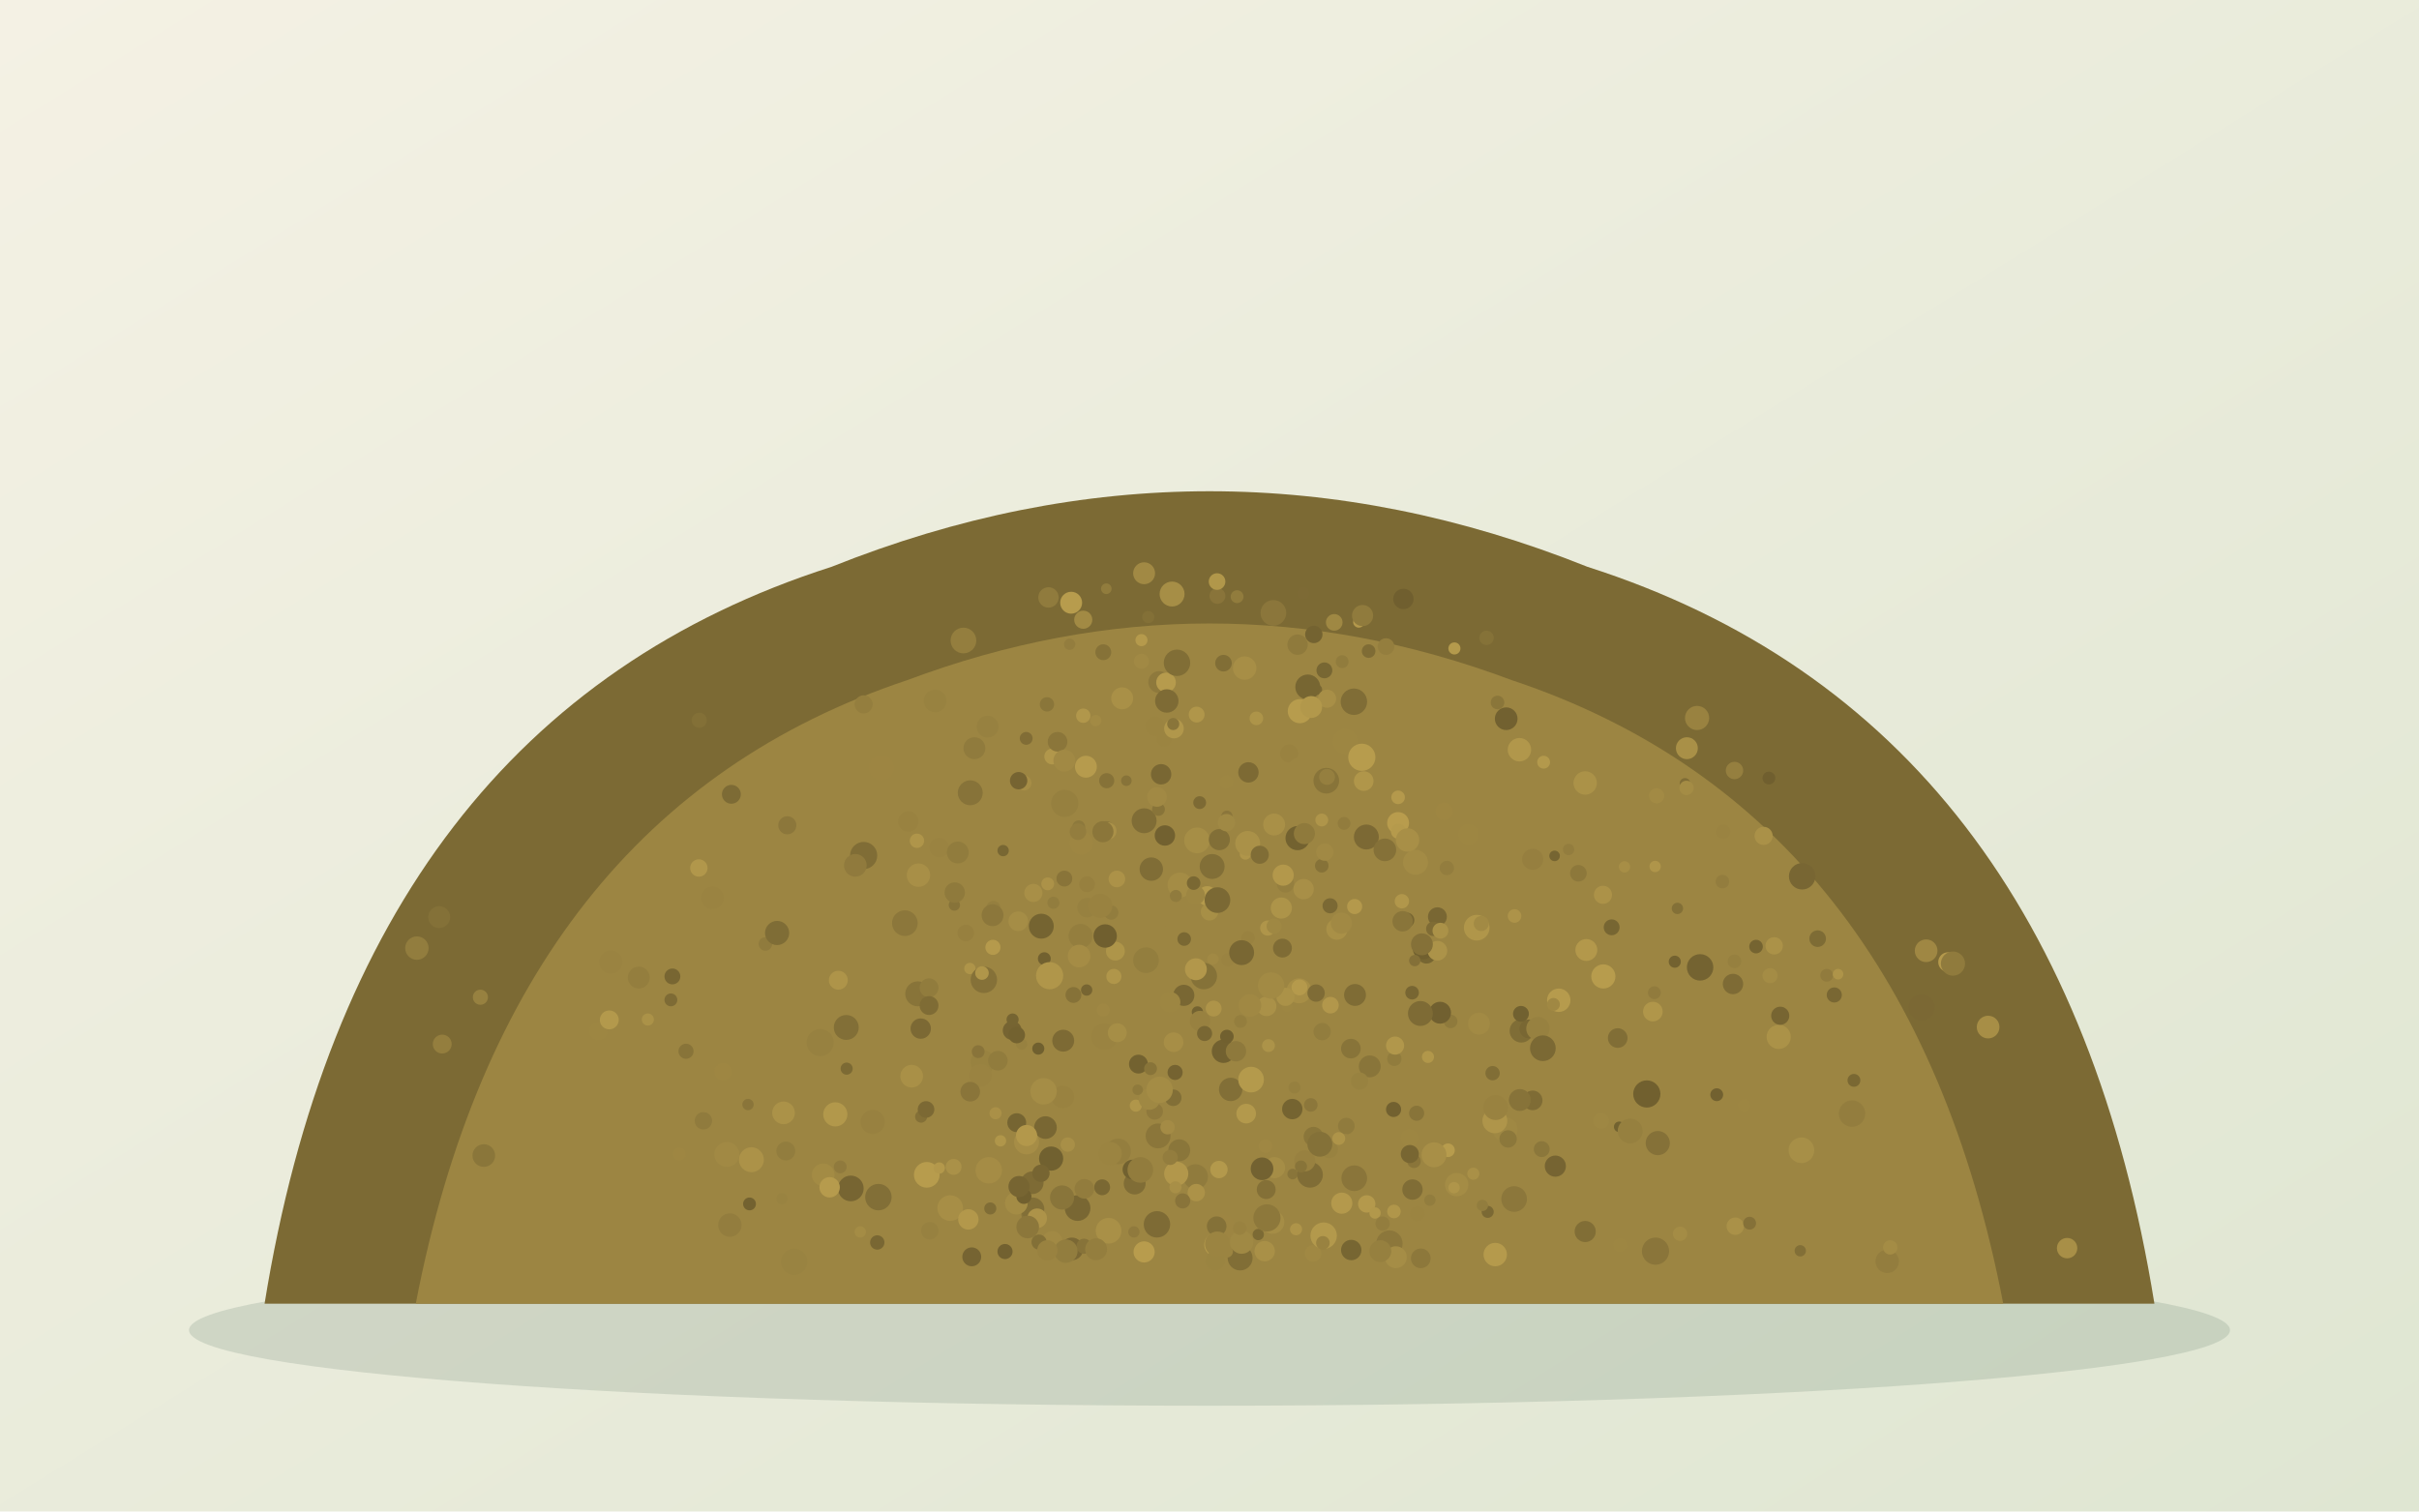
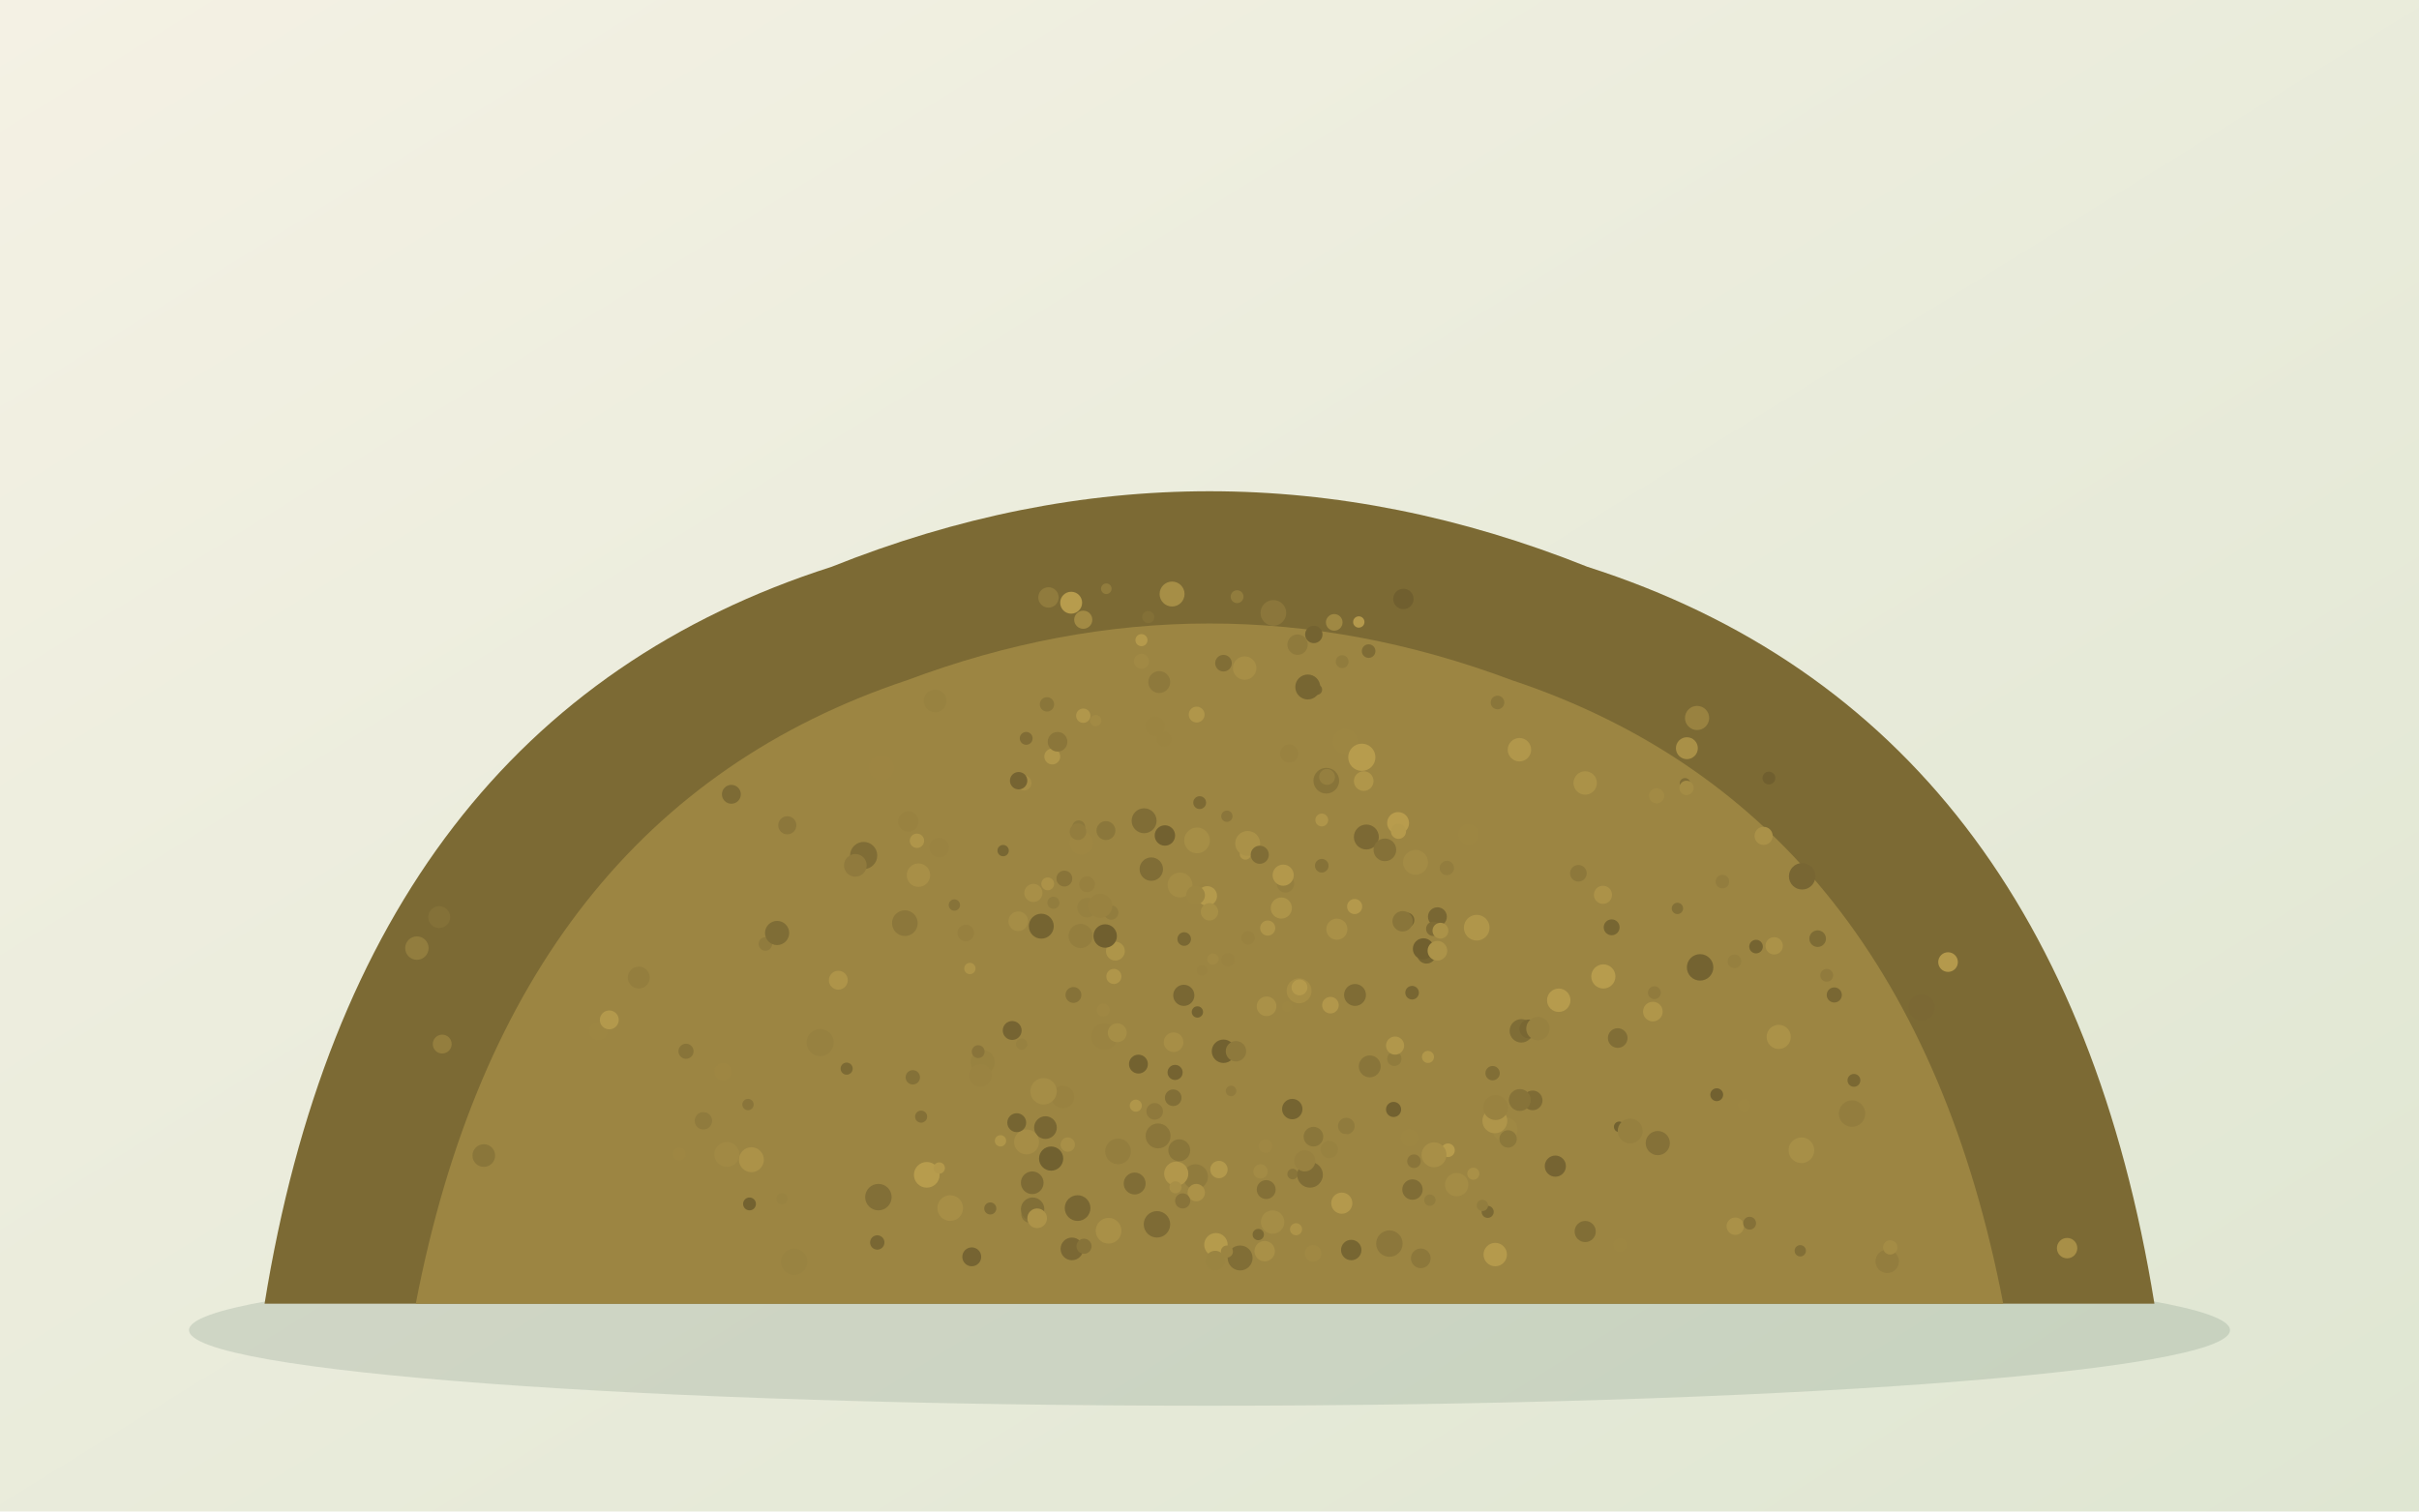
<svg xmlns="http://www.w3.org/2000/svg" viewBox="0 0 640 400" role="img" aria-label="sarso-meal">
  <defs>
    <linearGradient id="bg" x1="0" y1="0" x2="1" y2="1">
      <stop offset="0" stop-color="#f4f1e4" />
      <stop offset="1" stop-color="#dfe6d2" />
    </linearGradient>
  </defs>
  <rect width="640" height="400" fill="url(#bg)" />
  <ellipse cx="320" cy="352" rx="270" ry="20" fill="#0c3323" opacity=".12" />
  <path d="M70 345 Q95 190 220 150 Q320 110 420 150 Q545 190 570 345 Z" fill="#7c6a34" />
  <path d="M110 345 Q135 215 240 180 Q320 150 400 180 Q505 215 530 345 Z" fill="#9c8542" />
  <g>
    <circle cx="228.5" cy="226.4" r="3.6" fill="#806d36" />
    <circle cx="277.2" cy="233.9" r="1.7" fill="#ac9248" />
    <circle cx="323.7" cy="175.5" r="2.2" fill="#816e36" />
    <circle cx="304.6" cy="230.0" r="3.1" fill="#806d36" />
    <circle cx="273.4" cy="236.3" r="2.4" fill="#a88f47" />
    <circle cx="348.4" cy="182.5" r="1.4" fill="#7a6833" />
    <circle cx="128.0" cy="305.8" r="3.0" fill="#8a763a" />
    <circle cx="302.7" cy="217.2" r="3.3" fill="#806d36" />
    <circle cx="334.8" cy="303.3" r="1.8" fill="#9f8743" />
    <circle cx="402.0" cy="198.4" r="3.1" fill="#b1974b" />
    <circle cx="332.9" cy="326.7" r="1.5" fill="#7c6a34" />
    <circle cx="353.7" cy="245.9" r="2.8" fill="#a99047" />
    <circle cx="294.0" cy="241.5" r="1.9" fill="#927d3e" />
    <circle cx="303.8" cy="163.3" r="1.6" fill="#837037" />
    <circle cx="116.2" cy="242.7" r="2.9" fill="#847138" />
    <circle cx="316.3" cy="311.4" r="3.3" fill="#907b3d" />
    <circle cx="334.6" cy="331.1" r="2.7" fill="#a99047" />
    <circle cx="428.6" cy="329.5" r="1.8" fill="#9d8642" />
    <circle cx="438.6" cy="302.5" r="3.2" fill="#857138" />
    <circle cx="515.4" cy="254.6" r="2.6" fill="#b4994c" />
    <circle cx="476.3" cy="331.0" r="1.5" fill="#826f37" />
    <circle cx="377.4" cy="252.5" r="2.5" fill="#776632" />
    <circle cx="445.8" cy="207.3" r="1.4" fill="#806d36" />
    <circle cx="458.9" cy="254.4" r="1.8" fill="#96803f" />
    <circle cx="459.1" cy="324.5" r="2.3" fill="#aa9148" />
    <circle cx="394.9" cy="284.0" r="1.9" fill="#816e36" />
    <circle cx="362.4" cy="282.2" r="2.9" fill="#89753a" />
    <circle cx="232.4" cy="316.8" r="3.5" fill="#826f37" />
    <circle cx="329.5" cy="226.0" r="1.5" fill="#af954a" />
    <circle cx="374.1" cy="307.3" r="1.8" fill="#8a753a" />
    <circle cx="464.6" cy="250.5" r="1.8" fill="#756431" />
    <circle cx="485.3" cy="263.3" r="2.0" fill="#796733" />
    <circle cx="362.1" cy="172.3" r="1.8" fill="#7f6c35" />
    <circle cx="317.4" cy="212.4" r="1.7" fill="#7d6a34" />
    <circle cx="340.6" cy="266.4" r="1.4" fill="#9d8642" />
    <circle cx="428.4" cy="298.2" r="1.4" fill="#726230" />
    <circle cx="287.6" cy="240.2" r="2.6" fill="#978140" />
    <circle cx="462.9" cy="323.7" r="1.7" fill="#857138" />
    <circle cx="375.9" cy="333.0" r="2.6" fill="#8d783b" />
    <circle cx="208.3" cy="218.4" r="2.4" fill="#8c773b" />
    <circle cx="306.1" cy="324.0" r="3.5" fill="#7e6b35" />
    <circle cx="251.4" cy="319.7" r="3.4" fill="#a78e46" />
    <circle cx="117.0" cy="276.3" r="2.5" fill="#947e3e" />
    <circle cx="283.6" cy="330.5" r="3.0" fill="#7b6834" />
    <circle cx="265.4" cy="225.1" r="1.5" fill="#786733" />
    <circle cx="272.5" cy="321.3" r="2.3" fill="#89753a" />
    <circle cx="285.4" cy="218.8" r="1.7" fill="#8d793c" />
    <circle cx="437.7" cy="262.7" r="1.7" fill="#917b3d" />
    <circle cx="380.3" cy="242.6" r="2.5" fill="#796733" />
    <circle cx="260.0" cy="281.1" r="3.2" fill="#988240" />
    <circle cx="210.1" cy="333.9" r="3.5" fill="#998341" />
    <circle cx="358.4" cy="239.9" r="2.0" fill="#b4994c" />
    <circle cx="264.7" cy="301.9" r="1.5" fill="#b0964a" />
    <circle cx="270.3" cy="276.3" r="1.5" fill="#978140" />
    <circle cx="270.9" cy="207.2" r="2.0" fill="#a68d46" />
    <circle cx="158.3" cy="272.9" r="2.4" fill="#9d8642" />
    <circle cx="320.9" cy="253.8" r="1.5" fill="#a18944" />
    <circle cx="347.5" cy="300.8" r="2.6" fill="#8a763a" />
    <circle cx="376.6" cy="251.1" r="2.8" fill="#71602f" />
    <circle cx="454.2" cy="289.7" r="1.7" fill="#726130" />
    <circle cx="340.1" cy="233.9" r="2.3" fill="#957f3f" />
    <circle cx="285.1" cy="319.7" r="3.4" fill="#796733" />
    <circle cx="379.2" cy="245.8" r="1.9" fill="#7f6c35" />
    <circle cx="333.5" cy="310.0" r="1.9" fill="#a38b45" />
    <circle cx="310.5" cy="275.8" r="2.6" fill="#a78e46" />
    <circle cx="330.1" cy="223.2" r="3.3" fill="#aa9148" />
    <circle cx="232.1" cy="328.8" r="1.9" fill="#796733" />
    <circle cx="355.1" cy="175.1" r="1.7" fill="#917c3d" />
    <circle cx="318.3" cy="235.3" r="1.5" fill="#9b8441" />
    <circle cx="368.7" cy="293.6" r="2.0" fill="#726130" />
    <circle cx="247.4" cy="185.5" r="3.0" fill="#988240" />
    <circle cx="398.2" cy="298.9" r="3.3" fill="#9f8843" />
    <circle cx="372.9" cy="301.1" r="2.3" fill="#9d8642" />
    <circle cx="202.5" cy="249.8" r="1.8" fill="#907b3d" />
    <circle cx="350.9" cy="206.6" r="3.4" fill="#887439" />
    <circle cx="198.3" cy="318.6" r="1.7" fill="#736230" />
    <circle cx="333.3" cy="226.2" r="2.4" fill="#806d36" />
    <circle cx="405.5" cy="291.2" r="2.6" fill="#7f6c35" />
    <circle cx="356.2" cy="298.0" r="2.2" fill="#907b3d" />
    <circle cx="286.6" cy="189.4" r="1.9" fill="#b1974b" />
    <circle cx="388.5" cy="220.8" r="2.7" fill="#9d8642" />
    <circle cx="186.1" cy="296.6" r="2.3" fill="#907b3d" />
    <circle cx="306.7" cy="180.5" r="2.9" fill="#8e793c" />
    <circle cx="306.4" cy="300.6" r="3.3" fill="#8b763a" />
    <circle cx="295.1" cy="251.7" r="2.5" fill="#ae9549" />
    <circle cx="343.7" cy="262.2" r="3.3" fill="#a78e46" />
    <circle cx="316.8" cy="267.8" r="1.5" fill="#746331" />
    <circle cx="402.5" cy="272.8" r="3.1" fill="#7f6d36" />
    <circle cx="286.8" cy="329.8" r="2.0" fill="#877339" />
    <circle cx="302.0" cy="169.4" r="1.6" fill="#b59a4c" />
    <circle cx="281.2" cy="290.3" r="3.0" fill="#998240" />
    <circle cx="449.0" cy="190.0" r="3.2" fill="#998240" />
    <circle cx="323.7" cy="278.2" r="3.1" fill="#726130" />
    <circle cx="311.2" cy="310.6" r="3.2" fill="#b2974b" />
    <circle cx="419.4" cy="325.9" r="2.8" fill="#816e36" />
    <circle cx="328.1" cy="332.9" r="3.3" fill="#816e36" />
    <circle cx="285.9" cy="247.7" r="3.2" fill="#947e3e" />
    <circle cx="316.7" cy="222.4" r="3.4" fill="#a68e46" />
    <circle cx="360.8" cy="206.7" r="2.6" fill="#b0964a" />
    <circle cx="319.4" cy="237.1" r="2.6" fill="#b49a4c" />
    <circle cx="248.5" cy="224.3" r="2.6" fill="#9a8341" />
    <circle cx="283.4" cy="159.5" r="2.9" fill="#b79c4d" />
    <circle cx="508.4" cy="266.6" r="3.5" fill="#7b6834" />
    <circle cx="373.6" cy="262.7" r="1.8" fill="#786632" />
    <circle cx="287.6" cy="234.0" r="2.1" fill="#97803f" />
    <circle cx="292.6" cy="219.8" r="2.5" fill="#8b773b" />
    <circle cx="411.5" cy="308.6" r="2.8" fill="#766432" />
    <circle cx="393.6" cy="320.7" r="1.6" fill="#7b6934" />
    <circle cx="276.1" cy="288.8" r="3.5" fill="#a58d46" />
    <circle cx="316.6" cy="189.1" r="2.1" fill="#b0964a" />
    <circle cx="355.8" cy="302.1" r="2.0" fill="#9c8542" />
    <circle cx="316.5" cy="315.6" r="2.3" fill="#ac9248" />
    <circle cx="469.4" cy="250.3" r="2.3" fill="#ab9248" />
    <circle cx="348.2" cy="312.0" r="1.6" fill="#a18944" />
    <circle cx="359.5" cy="164.6" r="1.5" fill="#b4994c" />
    <circle cx="396.2" cy="185.9" r="1.8" fill="#8a763a" />
    <circle cx="300.5" cy="292.6" r="1.6" fill="#b0964a" />
    <circle cx="424.2" cy="258.4" r="3.2" fill="#b79c4d" />
    <circle cx="346.0" cy="181.8" r="3.3" fill="#776632" />
    <circle cx="339.5" cy="231.6" r="2.8" fill="#b3984b" />
    <circle cx="355.9" cy="196.2" r="3.3" fill="#9d8642" />
    <circle cx="385.4" cy="313.5" r="3.1" fill="#a48c45" />
    <circle cx="446.3" cy="198.0" r="2.9" fill="#a99047" />
    <circle cx="335.4" cy="245.6" r="2.0" fill="#af954a" />
    <circle cx="217.0" cy="275.9" r="3.6" fill="#978140" />
    <circle cx="226.3" cy="229.0" r="3.0" fill="#907a3d" />
    <circle cx="193.5" cy="210.2" r="2.5" fill="#7d6b35" />
    <circle cx="233.2" cy="203.2" r="3.3" fill="#9d8542" />
    <circle cx="341.9" cy="293.5" r="2.7" fill="#756431" />
    <circle cx="476.6" cy="304.4" r="3.4" fill="#a78f47" />
    <circle cx="377.8" cy="279.7" r="1.6" fill="#b1974a" />
    <circle cx="351.1" cy="205.6" r="2.1" fill="#957f3f" />
    <circle cx="198.8" cy="306.9" r="3.3" fill="#ac9248" />
    <circle cx="431.3" cy="299.3" r="3.3" fill="#96803f" />
    <circle cx="197.9" cy="292.3" r="1.5" fill="#8a753a" />
    <circle cx="312.2" cy="234.2" r="3.3" fill="#a48c45" />
    <circle cx="342.9" cy="325.3" r="1.6" fill="#ae9449" />
    <circle cx="374.5" cy="228.2" r="3.3" fill="#a38b45" />
    <circle cx="271.5" cy="195.4" r="1.7" fill="#816d36" />
    <circle cx="241.5" cy="285.1" r="1.9" fill="#847138" />
    <circle cx="273.2" cy="320.0" r="3.1" fill="#826f37" />
    <circle cx="258.8" cy="278.3" r="1.7" fill="#89743a" />
    <circle cx="286.6" cy="164.0" r="2.4" fill="#a28a44" />
    <circle cx="380.3" cy="251.6" r="2.6" fill="#ac9349" />
    <circle cx="368.9" cy="280.2" r="1.9" fill="#917c3d" />
    <circle cx="257.1" cy="332.6" r="2.5" fill="#766432" />
    <circle cx="352.0" cy="266.0" r="2.2" fill="#b2974b" />
    <circle cx="256.6" cy="256.3" r="1.5" fill="#ae9449" />
    <circle cx="289.9" cy="190.7" r="1.5" fill="#a28a44" />
    <circle cx="276.6" cy="298.4" r="3.0" fill="#796733" />
    <circle cx="480.9" cy="248.4" r="2.2" fill="#7e6c35" />
    <circle cx="311.0" cy="314.2" r="1.6" fill="#a88f47" />
    <circle cx="355.0" cy="318.4" r="2.8" fill="#b4994c" />
    <circle cx="336.9" cy="162.2" r="3.4" fill="#8b763b" />
    <circle cx="372.2" cy="243.5" r="2.0" fill="#786632" />
    <circle cx="269.4" cy="243.8" r="2.6" fill="#a58d46" />
    <circle cx="192.3" cy="305.5" r="3.3" fill="#a18944" />
    <circle cx="273.1" cy="313.0" r="3.0" fill="#7e6b35" />
    <circle cx="412.4" cy="264.7" r="3.1" fill="#b69b4d" />
    <circle cx="259.4" cy="284.6" r="3.0" fill="#9a8341" />
    <circle cx="310.1" cy="157.2" r="3.3" fill="#a68e46" />
    <circle cx="392.2" cy="319.0" r="1.5" fill="#927d3e" />
    <circle cx="470.6" cy="274.4" r="3.2" fill="#ab9248" />
    <circle cx="292.4" cy="247.7" r="3.1" fill="#705f2f" />
    <circle cx="295.8" cy="304.7" r="3.4" fill="#947e3e" />
    <circle cx="277.0" cy="186.4" r="1.9" fill="#8a763a" />
    <circle cx="437.3" cy="267.7" r="2.6" fill="#b0964a" />
    <circle cx="169.0" cy="258.7" r="2.9" fill="#947e3e" />
    <circle cx="316.3" cy="236.9" r="2.5" fill="#9d8642" />
    <circle cx="300.2" cy="313.2" r="2.9" fill="#806d36" />
    <circle cx="161.2" cy="269.9" r="2.5" fill="#b3994c" />
    <circle cx="286.1" cy="223.1" r="3.1" fill="#9e8642" />
    <circle cx="330.2" cy="248.2" r="1.8" fill="#998240" />
    <circle cx="242.6" cy="222.5" r="1.9" fill="#af954a" />
    <circle cx="278.4" cy="200.2" r="2.1" fill="#b1974b" />
    <circle cx="349.7" cy="229.1" r="1.8" fill="#867238" />
    <circle cx="313.2" cy="263.4" r="2.8" fill="#796733" />
    <circle cx="351.7" cy="304.2" r="2.3" fill="#988240" />
    <circle cx="455.7" cy="233.3" r="1.8" fill="#937d3e" />
    <circle cx="390.7" cy="245.5" r="3.4" fill="#b0964a" />
    <circle cx="320.0" cy="241.3" r="2.3" fill="#a78f46" />
    <circle cx="321.7" cy="329.4" r="3.1" fill="#b59b4c" />
    <circle cx="395.5" cy="296.6" r="3.3" fill="#af954a" />
    <circle cx="369.1" cy="276.7" r="2.4" fill="#b1974b" />
    <circle cx="361.5" cy="221.5" r="3.3" fill="#7c6934" />
    <circle cx="224.0" cy="282.8" r="1.6" fill="#7c6a34" />
    <circle cx="490.5" cy="285.9" r="1.7" fill="#7a6833" />
    <circle cx="382.8" cy="229.7" r="1.9" fill="#937d3e" />
    <circle cx="350.9" cy="258.7" r="2.8" fill="#9c8542" />
    <circle cx="110.3" cy="250.9" r="3.1" fill="#927d3e" />
    <circle cx="310.9" cy="283.8" r="2.0" fill="#756331" />
    <circle cx="476.8" cy="231.9" r="3.5" fill="#786633" />
    <circle cx="357.5" cy="330.8" r="2.7" fill="#776632" />
    <circle cx="305.5" cy="294.1" r="2.2" fill="#8f793c" />
    <circle cx="342.0" cy="310.7" r="1.4" fill="#89753a" />
    <circle cx="490.0" cy="294.7" r="3.5" fill="#937d3e" />
    <circle cx="181.5" cy="278.2" r="2.0" fill="#887439" />
    <circle cx="275.5" cy="245.1" r="3.3" fill="#756431" />
    <circle cx="324.6" cy="331.2" r="1.6" fill="#9b8441" />
    <circle cx="282.5" cy="302.9" r="1.9" fill="#a88f47" />
    <circle cx="324.6" cy="216.0" r="1.5" fill="#8b763b" />
    <circle cx="240.3" cy="217.4" r="2.7" fill="#998240" />
    <circle cx="308.0" cy="195.6" r="2.0" fill="#9b8441" />
    <circle cx="279.8" cy="196.3" r="2.6" fill="#8b763a" />
    <circle cx="335.0" cy="314.8" r="2.5" fill="#847037" />
    <circle cx="449.8" cy="256.0" r="3.5" fill="#746331" />
    <circle cx="461.5" cy="292.5" r="1.6" fill="#9d8642" />
    <circle cx="291.9" cy="267.3" r="1.7" fill="#9f8743" />
    <circle cx="443.8" cy="240.4" r="1.5" fill="#837037" />
    <circle cx="373.7" cy="314.8" r="2.7" fill="#806d36" />
    <circle cx="191.3" cy="283.6" r="2.3" fill="#9e8642" />
    <circle cx="274.4" cy="322.4" r="2.6" fill="#ad9349" />
    <circle cx="371.3" cy="158.5" r="2.7" fill="#705f2f" />
    <circle cx="245.2" cy="310.9" r="3.4" fill="#b79c4d" />
    <circle cx="369.9" cy="217.8" r="2.9" fill="#b89c4d" />
    <circle cx="327.3" cy="157.9" r="1.7" fill="#917c3d" />
    <circle cx="267.8" cy="272.7" r="2.5" fill="#766432" />
    <circle cx="347.4" cy="331.7" r="2.2" fill="#a08843" />
    <circle cx="294.7" cy="258.4" r="2.0" fill="#b0964a" />
    <circle cx="206.9" cy="317.2" r="1.5" fill="#998341" />
    <circle cx="499.3" cy="333.8" r="3.1" fill="#937d3e" />
    <circle cx="395.6" cy="332.0" r="3.1" fill="#b59a4c" />
    <circle cx="278.1" cy="306.6" r="3.2" fill="#716130" />
    <circle cx="277.4" cy="158.1" r="2.7" fill="#907b3d" />
    <circle cx="438.3" cy="210.6" r="2.0" fill="#a28a44" />
    <circle cx="262.0" cy="319.8" r="1.6" fill="#806d36" />
    <circle cx="285.2" cy="220.1" r="2.2" fill="#937d3e" />
    <circle cx="292.2" cy="274.3" r="3.5" fill="#9a8341" />
    <circle cx="205.6" cy="246.9" r="3.2" fill="#7f6d36" />
    <circle cx="179.7" cy="305.4" r="1.7" fill="#9e8642" />
    <circle cx="404.5" cy="272.3" r="2.5" fill="#796733" />
    <circle cx="446.2" cy="208.5" r="1.9" fill="#a48c45" />
    <circle cx="424.1" cy="236.8" r="2.4" fill="#ac9248" />
    <circle cx="466.6" cy="221.2" r="2.4" fill="#aa9148" />
    <circle cx="370.0" cy="220.0" r="2.0" fill="#b59a4c" />
    <circle cx="406.9" cy="272.2" r="3.1" fill="#978140" />
    <circle cx="243.0" cy="231.6" r="3.1" fill="#a88f47" />
    <circle cx="381.1" cy="246.3" r="2.1" fill="#ab9248" />
    <circle cx="389.8" cy="310.6" r="1.6" fill="#a99047" />
    <circle cx="378.3" cy="317.6" r="1.5" fill="#927d3e" />
    <circle cx="329.3" cy="176.8" r="3.1" fill="#a78e46" />
    <circle cx="339.0" cy="240.3" r="2.8" fill="#ad9449" />
    <circle cx="293.3" cy="325.7" r="3.4" fill="#a99047" />
    <circle cx="295.6" cy="273.3" r="2.5" fill="#a68e46" />
    <circle cx="243.7" cy="295.5" r="1.6" fill="#847037" />
    <circle cx="343.3" cy="170.6" r="2.7" fill="#8f7a3c" />
    <circle cx="383.1" cy="304.4" r="1.8" fill="#b79c4d" />
    <circle cx="371.1" cy="243.8" r="2.7" fill="#89753a" />
    <circle cx="546.9" cy="330.3" r="2.7" fill="#a88f47" />
    <circle cx="269.5" cy="206.6" r="2.3" fill="#766432" />
    <circle cx="278.7" cy="238.9" r="1.6" fill="#927d3e" />
    <circle cx="313.3" cy="248.5" r="1.8" fill="#7a6833" />
    <circle cx="379.4" cy="305.6" r="3.3" fill="#a88f47" />
    <circle cx="271.6" cy="302.2" r="3.3" fill="#a68d46" />
    <circle cx="500.1" cy="330.1" r="1.9" fill="#a48c45" />
    <circle cx="308.2" cy="221.1" r="2.7" fill="#726130" />
    <circle cx="321.5" cy="333.6" r="2.6" fill="#9a8441" />
    <circle cx="327.0" cy="278.2" r="2.7" fill="#8e793c" />
    <circle cx="360.3" cy="200.4" r="3.6" fill="#b79c4d" />
    <circle cx="322.5" cy="309.5" r="2.3" fill="#b3994c" />
    <circle cx="318.0" cy="256.8" r="1.4" fill="#9a8341" />
    <circle cx="324.9" cy="254.0" r="1.8" fill="#9a8341" />
    <circle cx="349.7" cy="217.0" r="1.7" fill="#af954a" />
    <circle cx="346.6" cy="310.9" r="3.4" fill="#806d36" />
    <circle cx="284.0" cy="263.3" r="2.1" fill="#867238" />
    <circle cx="417.6" cy="231.1" r="2.2" fill="#8d783b" />
    <circle cx="291.1" cy="239.7" r="3.2" fill="#998240" />
    <circle cx="345.2" cy="307.2" r="2.8" fill="#988140" />
    <circle cx="312.0" cy="304.4" r="2.9" fill="#8a763a" />
    <circle cx="353.0" cy="164.7" r="2.2" fill="#9f8843" />
    <circle cx="312.9" cy="317.8" r="2.0" fill="#89743a" />
    <circle cx="483.3" cy="258.1" r="1.7" fill="#917b3d" />
    <circle cx="399.0" cy="301.4" r="2.3" fill="#8c783b" />
    <circle cx="239.4" cy="244.3" r="3.4" fill="#8c773b" />
    <circle cx="269.0" cy="297.1" r="2.5" fill="#766532" />
    <circle cx="358.5" cy="263.3" r="2.9" fill="#7f6c35" />
    <circle cx="366.4" cy="224.9" r="3.0" fill="#857138" />
    <circle cx="402.1" cy="291.1" r="2.9" fill="#877339" />
    <circle cx="305.6" cy="192.2" r="2.6" fill="#9b8441" />
    <circle cx="468.0" cy="205.9" r="1.7" fill="#705f2f" />
    <circle cx="336.7" cy="323.4" r="3.1" fill="#a58d46" />
    <circle cx="221.8" cy="259.4" r="2.5" fill="#ae9449" />
    <circle cx="325.7" cy="288.7" r="1.4" fill="#917b3d" />
    <circle cx="343.8" cy="261.3" r="2.1" fill="#b59a4c" />
    <circle cx="428.0" cy="274.7" r="2.6" fill="#816e36" />
    <circle cx="255.5" cy="246.9" r="2.2" fill="#97803f" />
    <circle cx="292.7" cy="155.8" r="1.4" fill="#917c3d" />
    <circle cx="281.6" cy="232.5" r="2.1" fill="#897439" />
    <circle cx="310.4" cy="290.5" r="2.2" fill="#826f37" />
    <circle cx="302.0" cy="175.0" r="2.0" fill="#a18944" />
    <circle cx="426.4" cy="245.4" r="2.1" fill="#776632" />
    <circle cx="347.6" cy="167.9" r="2.3" fill="#746331" />
    <circle cx="252.5" cy="239.5" r="1.5" fill="#877339" />
    <circle cx="395.7" cy="293.1" r="3.3" fill="#998240" />
    <circle cx="367.6" cy="329.1" r="3.5" fill="#8c773b" />
    <circle cx="341.1" cy="199.4" r="2.4" fill="#998240" />
    <circle cx="301.2" cy="281.6" r="2.5" fill="#736230" />
    <circle cx="419.4" cy="207.2" r="3.1" fill="#ab9248" />
    <circle cx="248.5" cy="309.1" r="1.5" fill="#b3984b" />
    <circle cx="335.1" cy="266.3" r="2.6" fill="#aa9148" />
-     <circle cx="315.8" cy="233.7" r="1.8" fill="#7a6833" />
-     <circle cx="262.8" cy="240.3" r="1.9" fill="#957f3f" />
-     <circle cx="253.4" cy="225.6" r="2.9" fill="#917c3d" />
-     <circle cx="443.1" cy="254.5" r="1.6" fill="#736230" />
-     <circle cx="509.6" cy="251.6" r="3.0" fill="#9f8743" />
-     <circle cx="330.3" cy="204.4" r="2.7" fill="#7d6a34" />
-     <circle cx="437.9" cy="229.3" r="1.5" fill="#af954a" />
-     <circle cx="400.7" cy="242.4" r="1.8" fill="#ad9349" />
-     <circle cx="293.1" cy="219.9" r="2.3" fill="#aa9148" />
-     <circle cx="127.1" cy="263.9" r="2.0" fill="#978140" />
-     <circle cx="242.8" cy="263.0" r="3.3" fill="#887439" />
-     <circle cx="374.8" cy="294.6" r="2.0" fill="#887439" />
-     <circle cx="351.1" cy="184.9" r="2.4" fill="#a88f47" />
-     <circle cx="471.0" cy="268.8" r="2.4" fill="#776532" />
-     <circle cx="357.4" cy="277.5" r="2.6" fill="#887439" />
-     <circle cx="241.2" cy="284.8" r="3.0" fill="#a99047" />
-     <circle cx="287.5" cy="262.0" r="1.5" fill="#776532" />
-     <circle cx="348.2" cy="262.8" r="2.3" fill="#7f6c36" />
-     <circle cx="391.3" cy="270.9" r="2.9" fill="#a28a44" />
-     <circle cx="260.3" cy="259.3" r="3.5" fill="#857138" />
-     <circle cx="271.9" cy="324.7" r="3.0" fill="#8c773b" />
-     <circle cx="185.0" cy="190.6" r="2.0" fill="#837037" />
-     <circle cx="217.8" cy="310.9" r="3.0" fill="#a38b44" />
-     <circle cx="268.9" cy="318.4" r="3.0" fill="#a48c45" />
-     <circle cx="375.0" cy="321.2" r="2.0" fill="#9b8441" />
-     <circle cx="384.7" cy="314.3" r="1.5" fill="#af954a" />
-     <circle cx="270.9" cy="316.6" r="2.0" fill="#71602f" />
-     <circle cx="281.3" cy="275.4" r="2.9" fill="#7d6a34" />
-     <circle cx="276.3" cy="253.7" r="1.7" fill="#726130" />
-     <circle cx="290.0" cy="330.6" r="2.9" fill="#947e3e" />
-     <circle cx="296.9" cy="184.8" r="2.9" fill="#a99047" />
-     <circle cx="374.3" cy="254.2" r="1.5" fill="#847038" />
-     <circle cx="184.9" cy="229.7" r="2.3" fill="#b1974b" />
-     <circle cx="252.6" cy="236.2" r="2.7" fill="#8f7a3c" />
-     <circle cx="335.6" cy="276.7" r="1.7" fill="#ac9349" />
-     <circle cx="438.0" cy="331.1" r="3.6" fill="#8a753a" />
-     <circle cx="346.8" cy="292.4" r="1.8" fill="#8c773b" />
-     <circle cx="526.0" cy="271.8" r="3.0" fill="#a78e46" />
-     <circle cx="376.2" cy="249.9" r="2.9" fill="#857138" />
-     <circle cx="435.7" cy="289.5" r="3.6" fill="#71602f" />
-     <circle cx="335.2" cy="322.3" r="3.6" fill="#8d783b" />
-     <circle cx="369.3" cy="332.7" r="2.9" fill="#a58d46" />
-     <circle cx="368.8" cy="320.6" r="1.8" fill="#b0964a" />
-     <circle cx="343.3" cy="221.8" r="3.2" fill="#736230" />
-     <circle cx="304.1" cy="290.9" r="2.8" fill="#9f8843" />
-     <circle cx="328.2" cy="270.3" r="1.7" fill="#947e3e" />
-     <circle cx="252.3" cy="308.8" r="2.1" fill="#aa9148" />
-     <circle cx="458.5" cy="260.4" r="2.7" fill="#7e6b35" />
-     <circle cx="291.8" cy="220.1" r="2.8" fill="#8b763a" />
-     <circle cx="227.6" cy="326.0" r="1.5" fill="#a48c45" />
-     <circle cx="269.6" cy="314.0" r="2.8" fill="#776532" />
-     <circle cx="281.0" cy="316.9" r="3.2" fill="#89753a" />
-     <circle cx="298.0" cy="206.6" r="1.4" fill="#877339" />
-     <circle cx="337.1" cy="218.2" r="2.9" fill="#a99047" />
-     <circle cx="223.9" cy="271.9" r="3.3" fill="#826f37" />
-     <circle cx="320.7" cy="229.3" r="3.3" fill="#826f37" />
-     <circle cx="281.7" cy="212.6" r="3.6" fill="#96803f" />
-     <circle cx="306.8" cy="288.4" r="3.5" fill="#a48c45" />
-     <circle cx="398.5" cy="190.2" r="3.0" fill="#726130" />
-     <circle cx="361.6" cy="318.6" r="2.3" fill="#b4994c" />
-     <circle cx="263.4" cy="294.6" r="1.6" fill="#aa9047" />
-     <circle cx="318.5" cy="258.3" r="3.5" fill="#857238" />
-     <circle cx="177.5" cy="264.6" r="1.7" fill="#7e6b35" />
-     <circle cx="328.5" cy="252.1" r="3.3" fill="#796733" />
-     <circle cx="323.3" cy="324.8" r="3.4" fill="#9d8542" />
-     <circle cx="444.5" cy="326.5" r="1.9" fill="#a48c45" />
-     <circle cx="171.4" cy="269.8" r="1.6" fill="#ab9248" />
-     <circle cx="278.4" cy="328.5" r="2.7" fill="#a18944" />
-     <circle cx="262.7" cy="250.7" r="2.0" fill="#b59a4c" />
-     <circle cx="306.5" cy="214.2" r="1.7" fill="#887439" />
-     <circle cx="299.6" cy="309.5" r="2.6" fill="#716130" />
-     <circle cx="285.5" cy="253.0" r="3.0" fill="#a58c45" />
-     <circle cx="230.9" cy="296.9" r="3.2" fill="#988140" />
-     <circle cx="354.9" cy="244.3" r="2.8" fill="#a18944" />
-     <circle cx="177.9" cy="258.4" r="2.1" fill="#786632" />
-     <circle cx="343.5" cy="203.1" r="2.6" fill="#9c8542" />
-     <circle cx="317.5" cy="270.2" r="2.7" fill="#988140" />
-     <circle cx="337.2" cy="309.0" r="2.8" fill="#a58d46" />
-     <circle cx="265.9" cy="331.2" r="2.0" fill="#726130" />
-     <circle cx="358.2" cy="185.7" r="3.5" fill="#806d36" />
-     <circle cx="307.2" cy="204.9" r="2.7" fill="#796733" />
-     <circle cx="287.3" cy="202.9" r="2.9" fill="#b69b4d" />
-     <circle cx="310.6" cy="192.8" r="2.6" fill="#b1974b" />
-     <circle cx="357.9" cy="312.2" r="1.7" fill="#8c773b" />
-     <circle cx="302.7" cy="331.3" r="2.8" fill="#b89c4d" />
-     <circle cx="254.9" cy="169.5" r="3.4" fill="#947e3e" />
-     <circle cx="262.6" cy="242.2" r="2.9" fill="#8c773b" />
-     <circle cx="333.9" cy="309.3" r="3.0" fill="#736231" />
-     <circle cx="383.8" cy="270.3" r="1.8" fill="#8f7a3c" />
-     <circle cx="400.6" cy="317.3" r="3.4" fill="#8c773b" />
-     <circle cx="304.4" cy="282.8" r="1.7" fill="#887439" />
-     <circle cx="310.4" cy="191.6" r="1.6" fill="#89753a" />
-     <circle cx="337.1" cy="245.1" r="2.0" fill="#9f8843" />
-     <circle cx="330.7" cy="266.1" r="3.0" fill="#a08843" />
-     <circle cx="207.9" cy="304.6" r="2.5" fill="#927d3e" />
-     <circle cx="358.3" cy="311.8" r="3.4" fill="#8a753a" />
-     <circle cx="293.7" cy="305.3" r="3.1" fill="#9b8441" />
-     <circle cx="245.0" cy="293.6" r="2.2" fill="#7c6934" />
-     <circle cx="316.4" cy="256.5" r="2.9" fill="#b2974b" />
-     <circle cx="373.0" cy="305.4" r="2.4" fill="#786632" />
-     <circle cx="344.9" cy="235.3" r="2.7" fill="#a88f47" />
-     <circle cx="301.7" cy="309.6" r="3.4" fill="#927c3d" />
-     <circle cx="256.7" cy="288.9" r="2.6" fill="#8a753a" />
-     <circle cx="408.4" cy="201.7" r="1.7" fill="#b3994c" />
-     <circle cx="264.0" cy="280.7" r="2.6" fill="#917c3d" />
-     <circle cx="345.1" cy="220.6" r="2.8" fill="#8f7a3c" />
-     <circle cx="282.0" cy="331.1" r="3.1" fill="#927d3e" />
-     <circle cx="343.9" cy="188.2" r="3.2" fill="#b79c4d" />
-     <circle cx="325.6" cy="288.3" r="3.1" fill="#826f37" />
-     <circle cx="350.5" cy="225.5" r="2.3" fill="#a18944" />
-     <circle cx="318.7" cy="273.5" r="2.0" fill="#796733" />
-     <circle cx="260.0" cy="310.8" r="1.6" fill="#a28a44" />
-     <circle cx="161.6" cy="254.6" r="3.1" fill="#9a8341" />
-     <circle cx="344.8" cy="157.0" r="1.6" fill="#7d6a35" />
-     <circle cx="350.2" cy="327.0" r="3.5" fill="#b3994c" />
-     <circle cx="228.5" cy="186.4" r="2.4" fill="#947e3e" />
-     <circle cx="277.7" cy="258.2" r="3.6" fill="#b0964a" />
-     <circle cx="267.9" cy="269.8" r="1.6" fill="#766532" />
-     <circle cx="354.2" cy="301.3" r="1.7" fill="#ae9449" />
-     <circle cx="328.5" cy="328.7" r="3.1" fill="#a08944" />
-     <circle cx="351.9" cy="239.7" r="2.0" fill="#7b6934" />
-     <circle cx="300.0" cy="326.0" r="1.5" fill="#907a3d" />
-     <circle cx="261.6" cy="309.7" r="3.5" fill="#a58c45" />
-     <circle cx="193.1" cy="324.2" r="3.1" fill="#937d3e" />
-     <circle cx="331.0" cy="285.7" r="3.4" fill="#b49a4c" />
-     <circle cx="283.0" cy="170.5" r="1.5" fill="#937d3e" />
-     <circle cx="274.9" cy="328.7" r="2.0" fill="#837037" />
-     <circle cx="340.1" cy="263.8" r="2.4" fill="#ab9248" />
-     <circle cx="344.2" cy="308.7" r="1.6" fill="#887439" />
-     <circle cx="222.3" cy="308.8" r="1.7" fill="#907a3d" />
-     <circle cx="381.0" cy="268.0" r="2.9" fill="#716030" />
-     <circle cx="369.9" cy="211.0" r="1.8" fill="#b4994c" />
-     <circle cx="384.8" cy="171.6" r="1.6" fill="#b49a4c" />
-     <circle cx="277.1" cy="330.9" r="2.7" fill="#998240" />
-     <circle cx="256.7" cy="209.8" r="3.3" fill="#877339" />
-     <circle cx="275.4" cy="310.5" r="2.3" fill="#776532" />
-     <circle cx="329.7" cy="294.7" r="2.6" fill="#b3994c" />
-     <circle cx="245.0" cy="263.0" r="1.8" fill="#887339" />
-     <circle cx="257.8" cy="198.0" r="2.9" fill="#907b3d" />
-     <circle cx="291.9" cy="172.6" r="2.1" fill="#867238" />
-     <circle cx="321.1" cy="266.9" r="2.1" fill="#ae9449" />
-     <circle cx="259.8" cy="257.5" r="1.8" fill="#b0964a" />
-     <circle cx="328.0" cy="325.0" r="1.8" fill="#998240" />
-     <circle cx="322.1" cy="157.7" r="2.1" fill="#89743a" />
-     <circle cx="342.5" cy="287.8" r="1.6" fill="#96803f" />
-     <circle cx="411.0" cy="265.8" r="1.7" fill="#a08843" />
-     <circle cx="360.5" cy="162.9" r="2.8" fill="#907b3d" />
-     <circle cx="375.8" cy="268.2" r="3.3" fill="#7e6b35" />
-     <circle cx="322.6" cy="222.2" r="2.8" fill="#826f37" />
-     <circle cx="271.6" cy="300.5" r="2.8" fill="#b3984b" />
-     <circle cx="391.9" cy="244.4" r="2.0" fill="#a28a44" />
-     <circle cx="346.9" cy="187.1" r="2.9" fill="#b2984b" />
-     <circle cx="306.1" cy="210.9" r="2.6" fill="#a18944" />
-     <circle cx="324.5" cy="217.7" r="2.3" fill="#a08944" />
-     <circle cx="303.2" cy="254.1" r="3.4" fill="#937e3e" />
-     <circle cx="309.6" cy="306.3" r="2.0" fill="#937d3e" />
-     <circle cx="321.9" cy="324.5" r="2.6" fill="#847138" />
-     <circle cx="419.7" cy="251.4" r="2.9" fill="#b3984b" />
-     <circle cx="322.1" cy="238.2" r="3.4" fill="#7b6934" />
-     <circle cx="221.0" cy="294.9" r="3.2" fill="#b2984b" />
-     <circle cx="245.8" cy="261.4" r="2.5" fill="#917c3d" />
-     <circle cx="207.3" cy="294.5" r="3.0" fill="#ab9248" />
-     <circle cx="372.4" cy="222.3" r="3.1" fill="#a88f47" />
-     <circle cx="322.1" cy="329.2" r="3.3" fill="#9b8441" />
-     <circle cx="324.6" cy="274.3" r="1.8" fill="#71602f" />
-     <circle cx="405.5" cy="227.4" r="2.8" fill="#967f3f" />
-     <circle cx="291.6" cy="314.2" r="2.1" fill="#7a6833" />
-     <circle cx="429.8" cy="229.4" r="1.5" fill="#a78e46" />
-     <circle cx="350.4" cy="177.4" r="2.1" fill="#786733" />
-     <circle cx="295.5" cy="232.6" r="2.2" fill="#ac9248" />
-     <circle cx="311.1" cy="237.1" r="1.6" fill="#907b3d" />
-     <circle cx="281.6" cy="201.3" r="2.9" fill="#a18944" />
-     <circle cx="411.3" cy="226.5" r="1.4" fill="#766532" />
-     <circle cx="359.7" cy="286.1" r="2.3" fill="#988240" />
-     <circle cx="402.4" cy="268.3" r="2.1" fill="#716130" />
-     <circle cx="382.1" cy="214.7" r="2.3" fill="#9e8642" />
-     <circle cx="458.9" cy="203.9" r="2.3" fill="#957f3f" />
-     <circle cx="308.5" cy="180.6" r="2.6" fill="#b69b4d" />
-     <circle cx="292.8" cy="206.6" r="2.0" fill="#867238" />
-     <circle cx="245.8" cy="266.1" r="2.5" fill="#7f6c35" />
-     <circle cx="286.9" cy="314.6" r="2.6" fill="#927c3d" />
-     <circle cx="243.6" cy="272.2" r="2.7" fill="#7c6934" />
-     <circle cx="309.6" cy="265.2" r="2.7" fill="#9d8642" />
-     <circle cx="246.0" cy="325.7" r="2.3" fill="#978140" />
-     <circle cx="308.9" cy="298.3" r="1.9" fill="#a48b45" />
-     <circle cx="225.1" cy="314.5" r="3.4" fill="#776532" />
-     <circle cx="349.8" cy="273.0" r="2.3" fill="#927d3e" />
-     <circle cx="349.2" cy="302.8" r="3.3" fill="#847138" />
-     <circle cx="302.7" cy="151.7" r="2.9" fill="#a18944" />
-     <circle cx="322.0" cy="153.9" r="2.2" fill="#b1974a" />
-     <circle cx="370.9" cy="238.5" r="1.9" fill="#b1974b" />
-     <circle cx="339.3" cy="250.9" r="2.5" fill="#7f6c35" />
-     <circle cx="301.0" cy="288.4" r="1.4" fill="#8f7a3c" />
-     <circle cx="311.4" cy="175.4" r="3.5" fill="#816e36" />
-     <circle cx="363.8" cy="321.0" r="1.5" fill="#b2984b" />
-     <circle cx="308.7" cy="185.5" r="3.1" fill="#7e6b35" />
-     <circle cx="423.6" cy="296.6" r="2.1" fill="#9e8743" />
-     <circle cx="332.4" cy="190.1" r="1.8" fill="#ad9449" />
-     <circle cx="336.3" cy="260.8" r="3.5" fill="#a28a44" />
-     <circle cx="415.0" cy="224.8" r="1.5" fill="#937d3e" />
-     <circle cx="516.7" cy="255.0" r="3.2" fill="#907b3d" />
-     <circle cx="310.2" cy="245.9" r="2.0" fill="#9c8542" />
-     <circle cx="219.5" cy="314.2" r="2.7" fill="#b69b4d" />
-     <circle cx="407.9" cy="304.1" r="2.1" fill="#8b773b" />
-     <circle cx="256.2" cy="322.7" r="2.7" fill="#b3984b" />
-     <circle cx="455.9" cy="220.1" r="1.9" fill="#9a8341" />
-     <circle cx="324.5" cy="207.0" r="1.8" fill="#9d8642" />
-     <circle cx="274.7" cy="277.5" r="1.6" fill="#70602f" />
-     <circle cx="188.5" cy="237.6" r="3.0" fill="#9a8341" />
-     <circle cx="365.2" cy="331.1" r="2.9" fill="#96803f" />
-     <circle cx="486.3" cy="257.8" r="1.4" fill="#ae9449" />
-     <circle cx="468.3" cy="258.2" r="2.0" fill="#a48c45" />
-     <circle cx="355.6" cy="217.9" r="1.7" fill="#927c3d" />
-     <circle cx="365.8" cy="323.8" r="1.9" fill="#937d3e" />
-     <circle cx="393.3" cy="168.8" r="1.9" fill="#857238" />
-     <circle cx="408.2" cy="277.4" r="3.4" fill="#7b6934" />
-     <circle cx="269.0" cy="273.9" r="2.2" fill="#736230" />
-     <circle cx="366.7" cy="171.1" r="2.2" fill="#947e3e" />
-     <circle cx="350.0" cy="328.9" r="1.8" fill="#998240" />
-     <circle cx="261.3" cy="192.3" r="2.9" fill="#978140" />
  </g>
</svg>
